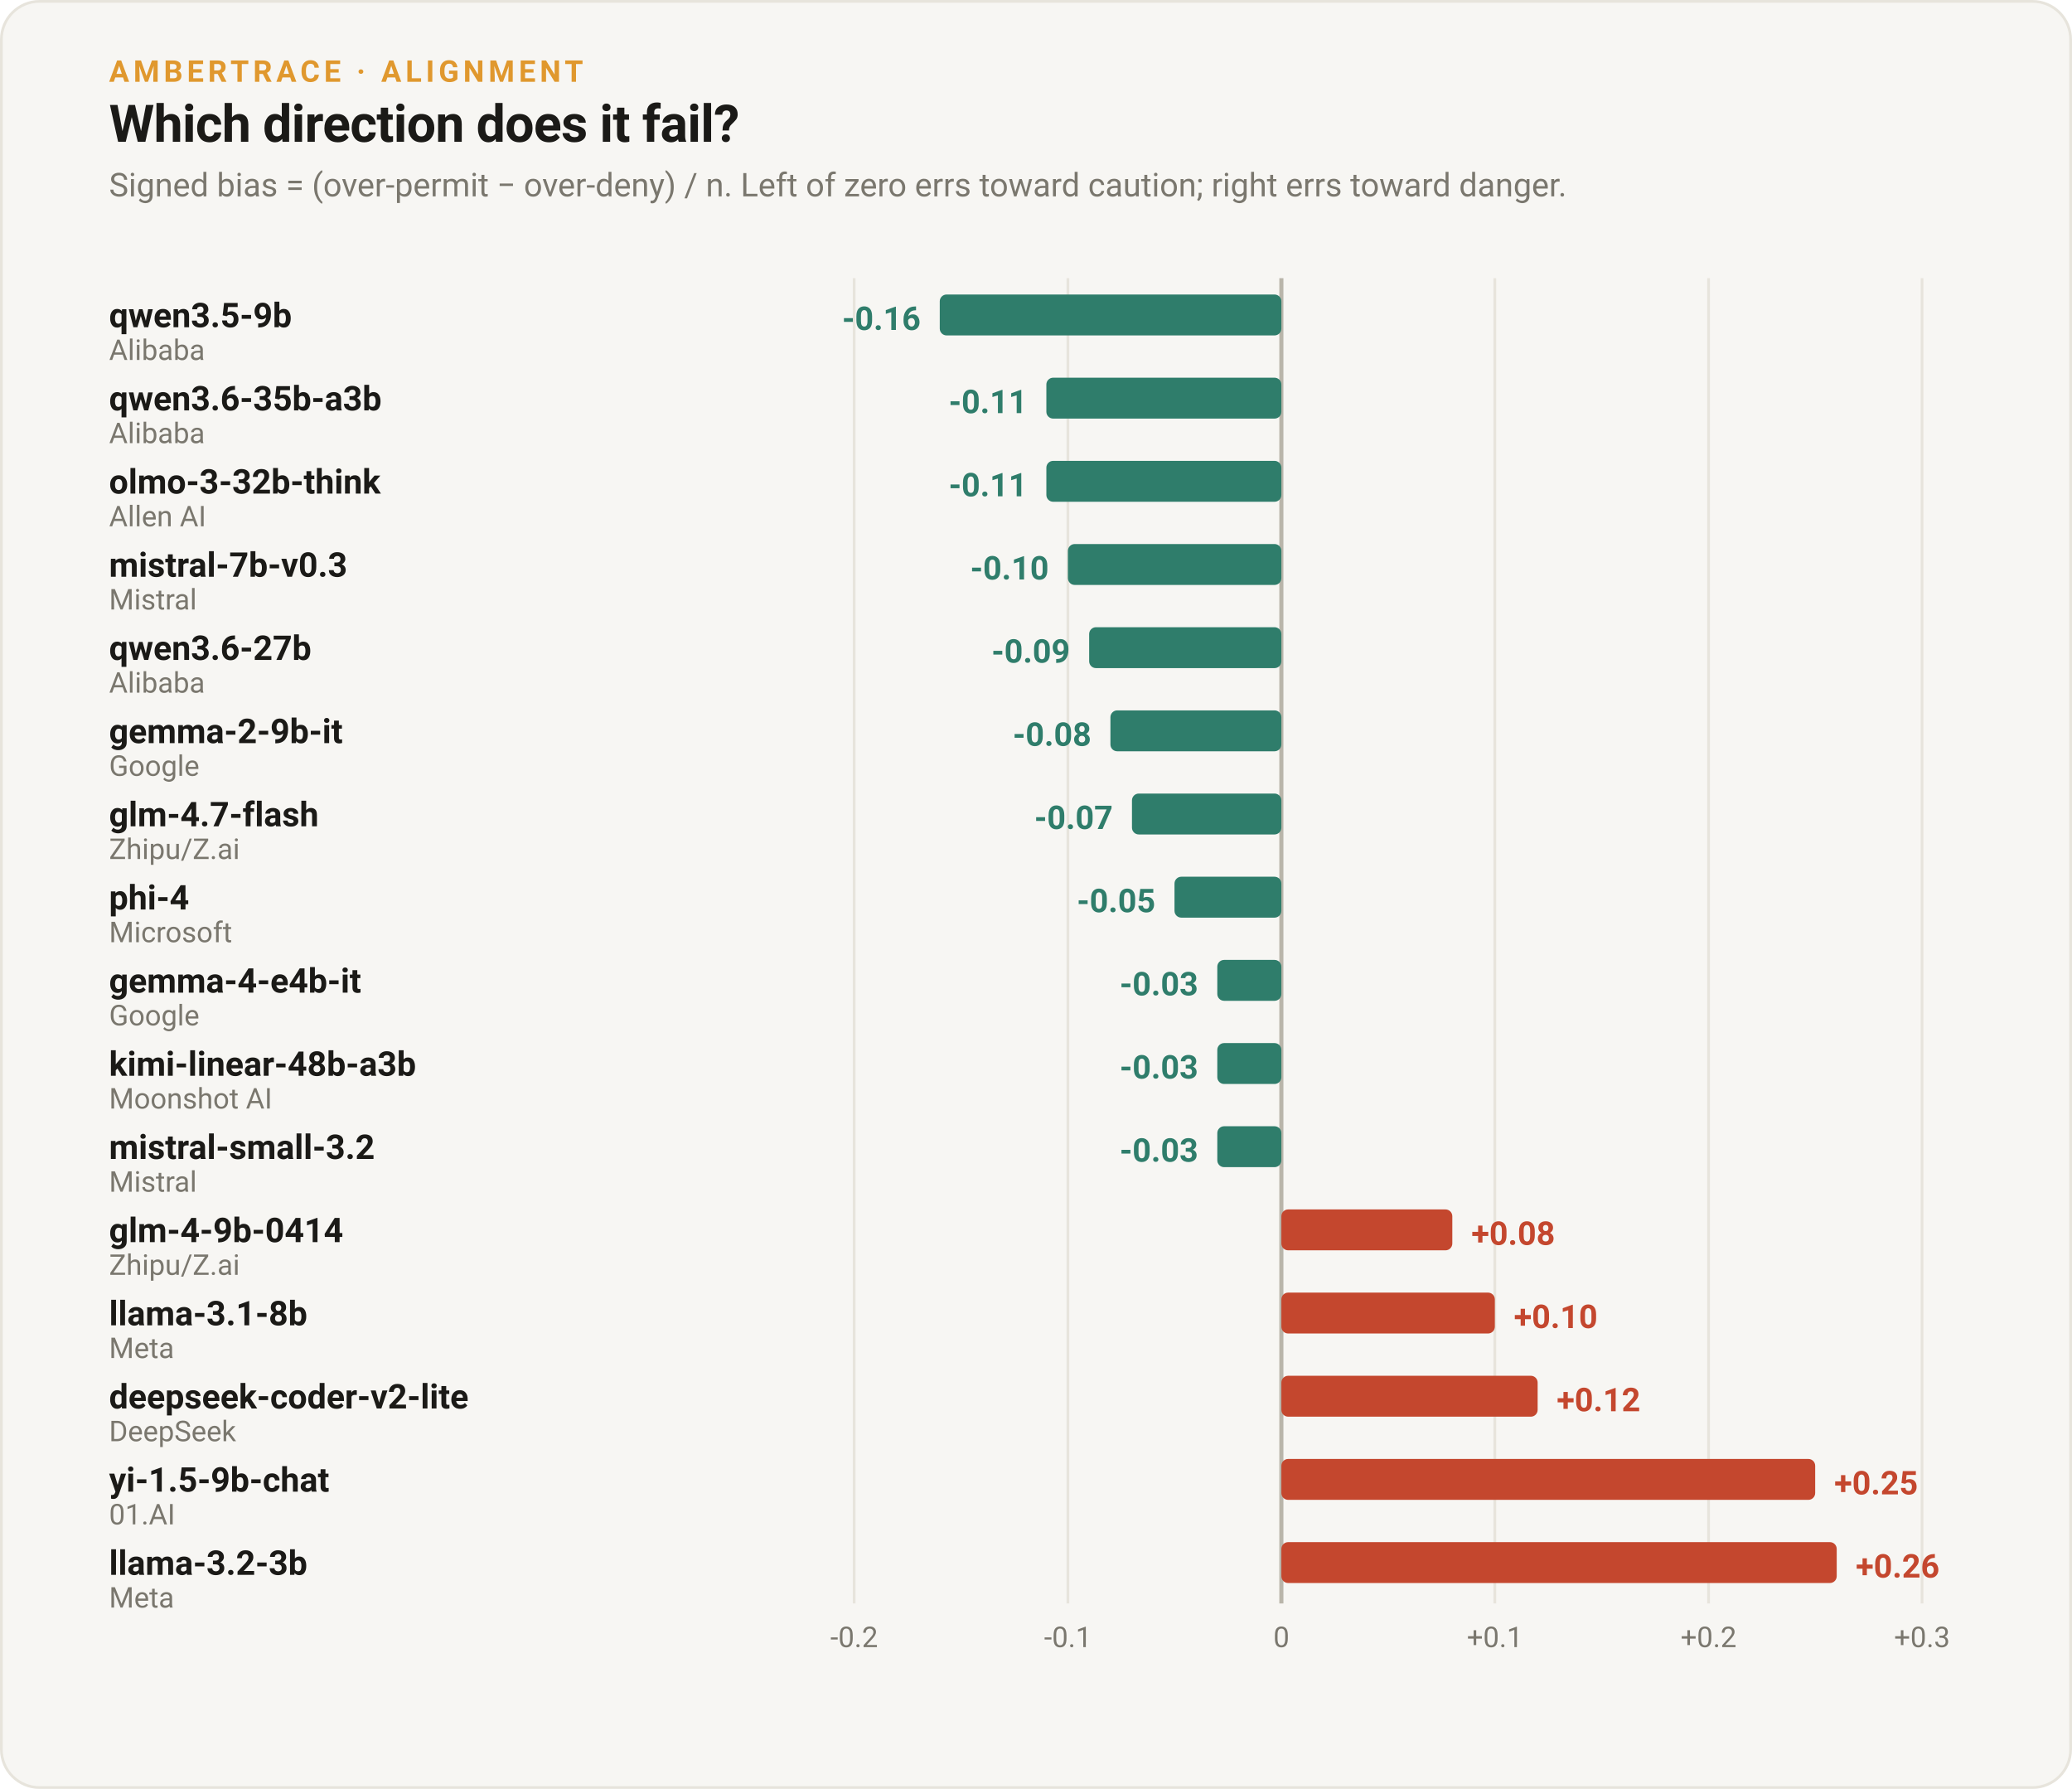
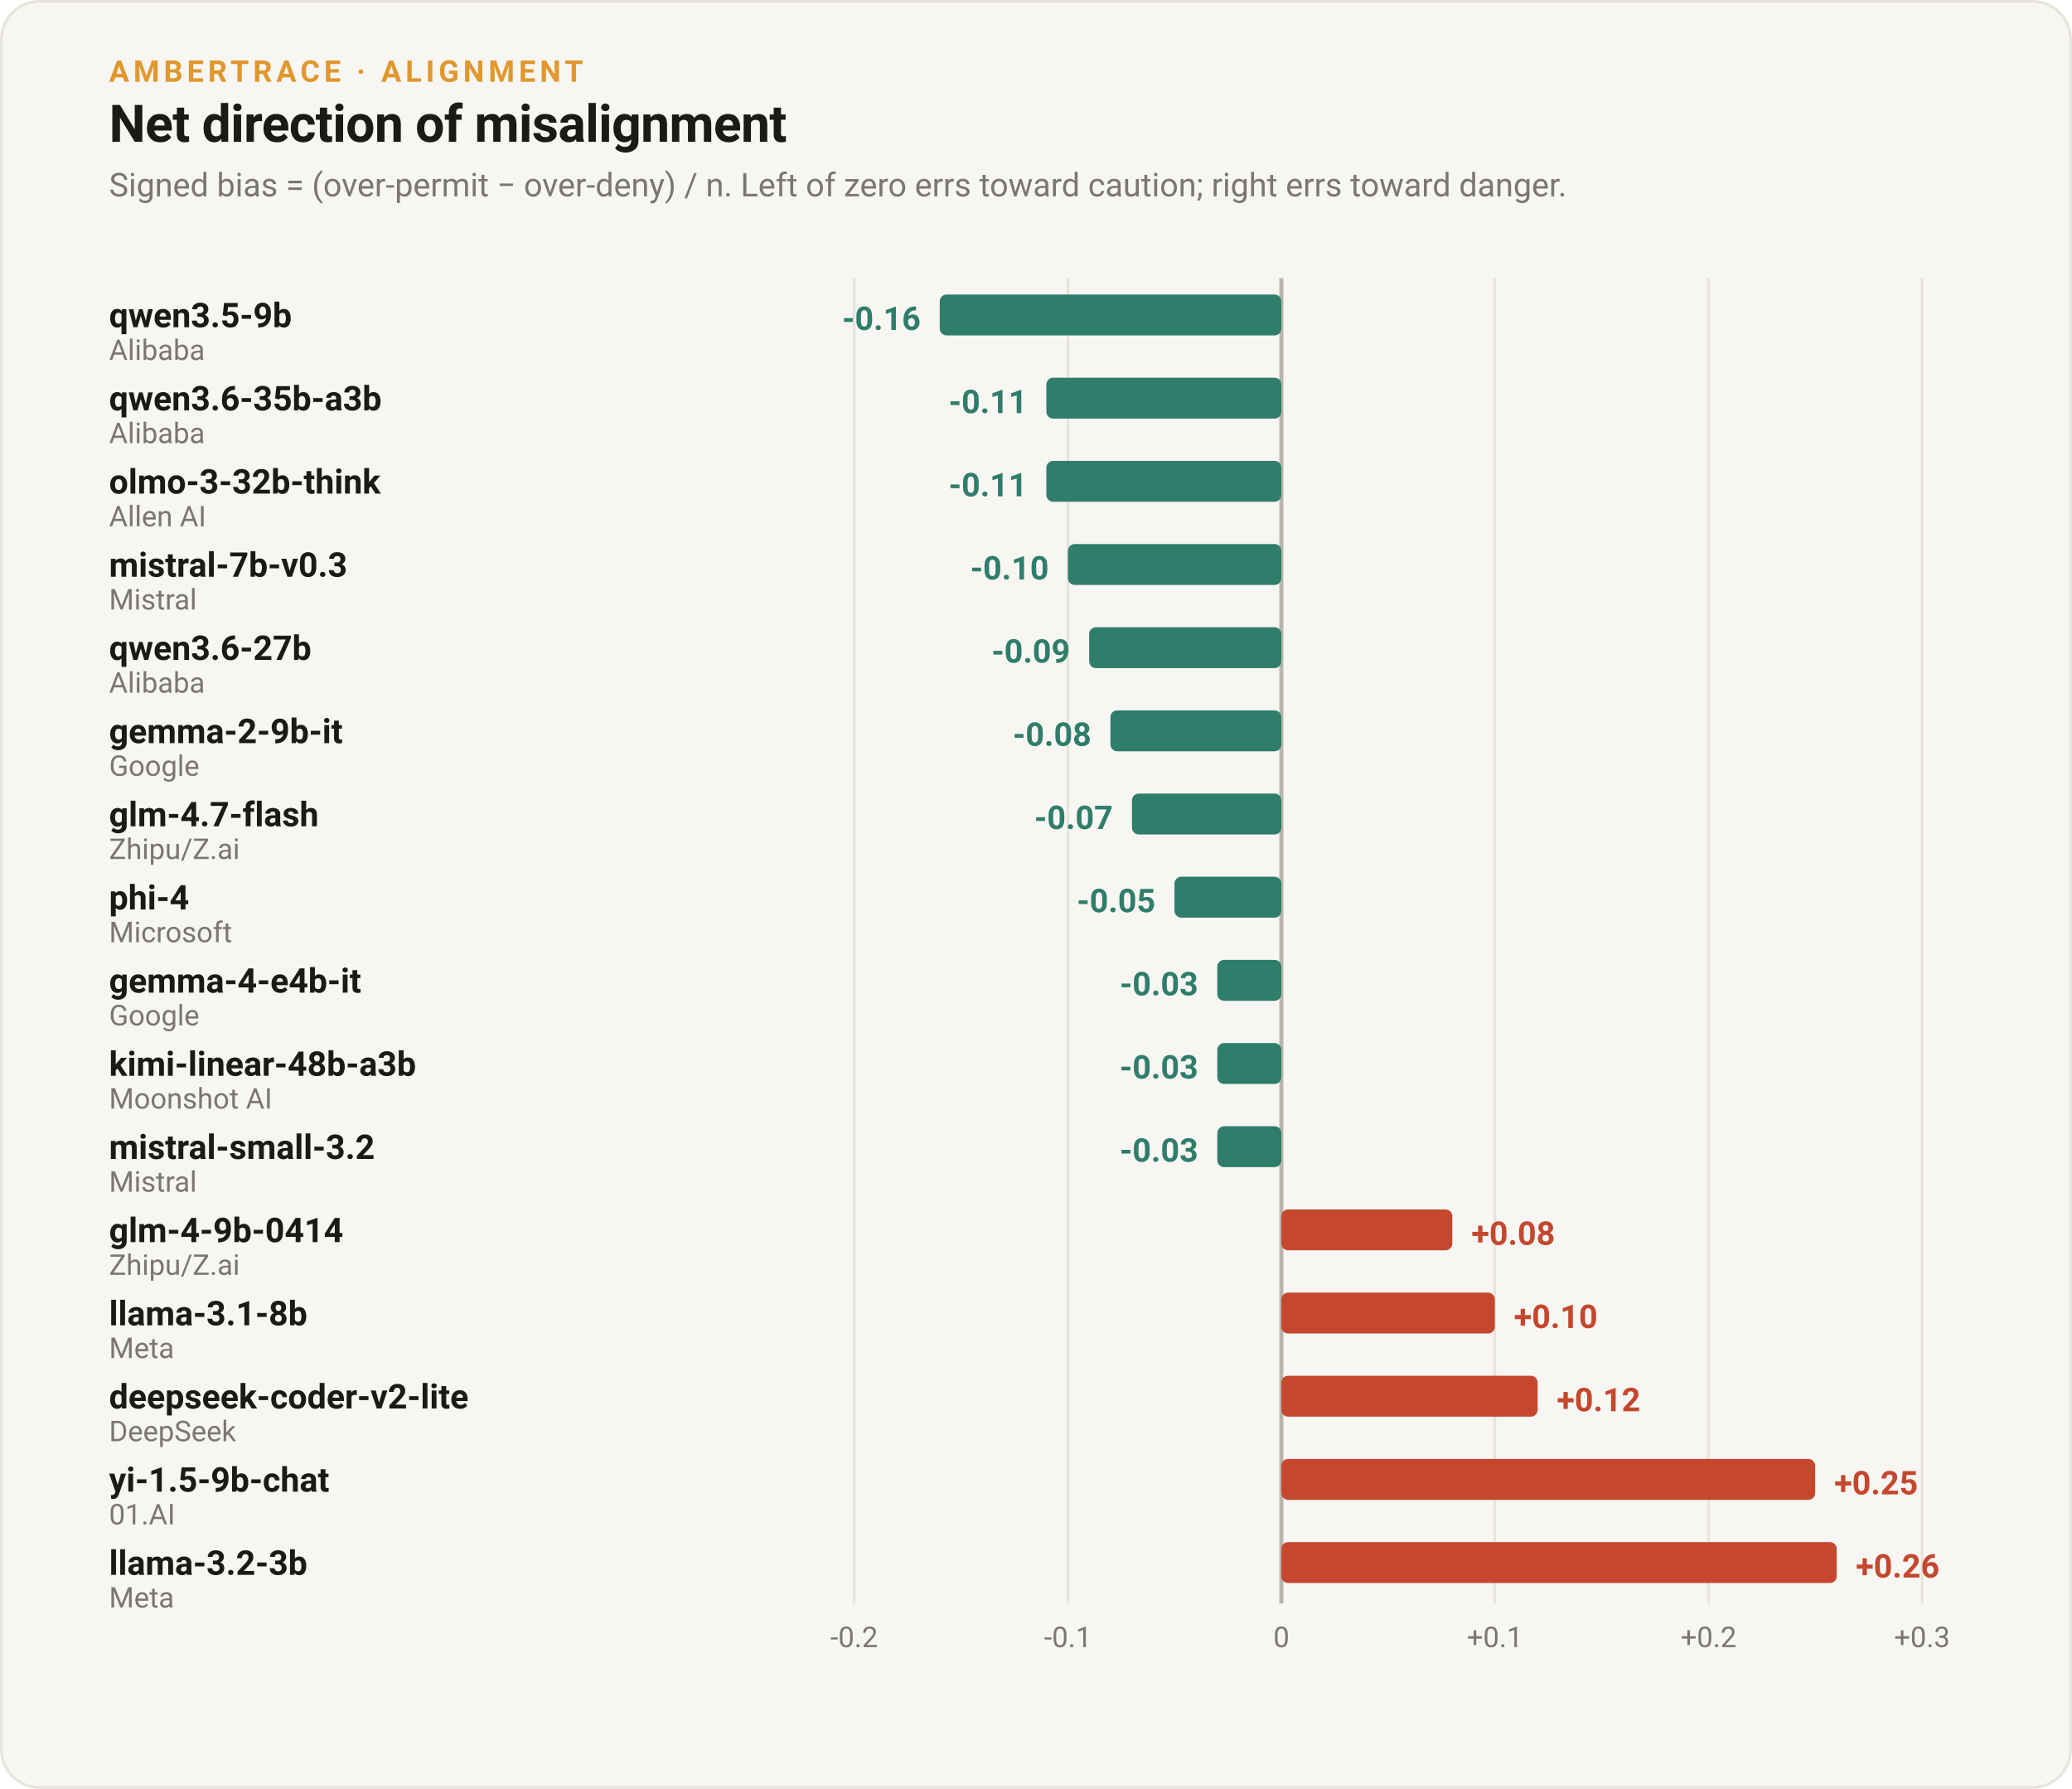
<svg xmlns="http://www.w3.org/2000/svg" viewBox="0 0 760 656" width="760" height="656" font-family="ui-sans-serif, system-ui, -apple-system, Segoe UI, Roboto, Helvetica, Arial, sans-serif">
  <style>
    .title { fill: #1B1A17; font-size: 19px; font-weight: 700; letter-spacing: -0.2px; }
    .sub { fill: #7A776E; font-size: 12px; }
    .eyebrow { fill: #E0982E; font-size: 11px; font-weight: 700; letter-spacing: 1.5px; }
    .model { fill: #1B1A17; font-size: 12.5px; font-weight: 600; }
    .lab { fill: #7A776E; font-size: 10.5px; }
    .val { font-size: 12px; font-weight: 700; font-variant-numeric: tabular-nums; }
    .tick { fill: #7A776E; font-size: 10.5px; font-variant-numeric: tabular-nums; }
    .leg { fill: #7A776E; font-size: 11px; }
  </style>
  <rect x="0.5" y="0.5" width="759" height="655" rx="14" fill="#F7F6F3" stroke="#E7E4DC" />
  <text x="40" y="30" class="eyebrow">AMBERTRACE · ALIGNMENT</text>
-   <text x="40" y="52" class="title">Which direction does it fail?</text>
+   <text x="40" y="52" class="title">Net direction of misalignment</text>
  <text x="40" y="72" class="sub">Signed bias = (over-permit − over-deny) / n. Left of zero errs toward caution; right errs toward danger.</text>
  <line x1="470" y1="102" x2="470" y2="588.0" stroke="#B9B5AA" stroke-width="1.5" />
  <line x1="313.3" y1="102" x2="313.3" y2="588.0" stroke="#E7E4DC" stroke-width="1" />
  <text x="313.3" y="604.0" text-anchor="middle" class="tick">-0.2</text>
  <line x1="391.7" y1="102" x2="391.7" y2="588.0" stroke="#E7E4DC" stroke-width="1" />
  <text x="391.7" y="604.0" text-anchor="middle" class="tick">-0.1</text>
  <line x1="548.3" y1="102" x2="548.3" y2="588.0" stroke="#E7E4DC" stroke-width="1" />
  <text x="548.3" y="604.0" text-anchor="middle" class="tick">+0.1</text>
  <line x1="626.7" y1="102" x2="626.7" y2="588.0" stroke="#E7E4DC" stroke-width="1" />
  <text x="626.7" y="604.0" text-anchor="middle" class="tick">+0.2</text>
  <line x1="705.0" y1="102" x2="705.0" y2="588.0" stroke="#E7E4DC" stroke-width="1" />
  <text x="705.0" y="604.0" text-anchor="middle" class="tick">+0.3</text>
  <text x="470" y="604.0" text-anchor="middle" class="tick">0</text>
  <rect x="344.7" y="108.0" width="125.3" height="15" rx="2.5" fill="#2F7D6B" />
  <text x="337.7" y="121.0" text-anchor="end" class="val" fill="#2F7D6B">-0.16</text>
  <text x="40" y="120.0" class="model">qwen3.5-9b</text>
  <text x="40" y="132.0" class="lab">Alibaba</text>
  <rect x="383.8" y="138.5" width="86.2" height="15" rx="2.5" fill="#2F7D6B" />
  <text x="376.8" y="151.5" text-anchor="end" class="val" fill="#2F7D6B">-0.11</text>
  <text x="40" y="150.5" class="model">qwen3.6-35b-a3b</text>
  <text x="40" y="162.5" class="lab">Alibaba</text>
  <rect x="383.8" y="169.0" width="86.2" height="15" rx="2.5" fill="#2F7D6B" />
  <text x="376.8" y="182.0" text-anchor="end" class="val" fill="#2F7D6B">-0.11</text>
  <text x="40" y="181.0" class="model">olmo-3-32b-think</text>
  <text x="40" y="193.0" class="lab">Allen AI</text>
  <rect x="391.7" y="199.5" width="78.3" height="15" rx="2.5" fill="#2F7D6B" />
  <text x="384.7" y="212.5" text-anchor="end" class="val" fill="#2F7D6B">-0.10</text>
  <text x="40" y="211.5" class="model">mistral-7b-v0.3</text>
  <text x="40" y="223.5" class="lab">Mistral</text>
  <rect x="399.5" y="230.0" width="70.5" height="15" rx="2.5" fill="#2F7D6B" />
  <text x="392.5" y="243.0" text-anchor="end" class="val" fill="#2F7D6B">-0.09</text>
  <text x="40" y="242.0" class="model">qwen3.6-27b</text>
  <text x="40" y="254.0" class="lab">Alibaba</text>
  <rect x="407.3" y="260.5" width="62.7" height="15" rx="2.5" fill="#2F7D6B" />
  <text x="400.3" y="273.5" text-anchor="end" class="val" fill="#2F7D6B">-0.08</text>
  <text x="40" y="272.5" class="model">gemma-2-9b-it</text>
  <text x="40" y="284.5" class="lab">Google</text>
  <rect x="415.2" y="291.0" width="54.8" height="15" rx="2.5" fill="#2F7D6B" />
  <text x="408.2" y="304.0" text-anchor="end" class="val" fill="#2F7D6B">-0.07</text>
  <text x="40" y="303.0" class="model">glm-4.7-flash</text>
  <text x="40" y="315.0" class="lab">Zhipu/Z.ai</text>
  <rect x="430.8" y="321.5" width="39.2" height="15" rx="2.5" fill="#2F7D6B" />
  <text x="423.8" y="334.5" text-anchor="end" class="val" fill="#2F7D6B">-0.05</text>
  <text x="40" y="333.5" class="model">phi-4</text>
  <text x="40" y="345.5" class="lab">Microsoft</text>
  <rect x="446.5" y="352.0" width="23.5" height="15" rx="2.5" fill="#2F7D6B" />
  <text x="439.5" y="365.0" text-anchor="end" class="val" fill="#2F7D6B">-0.03</text>
  <text x="40" y="364.0" class="model">gemma-4-e4b-it</text>
  <text x="40" y="376.0" class="lab">Google</text>
  <rect x="446.5" y="382.5" width="23.5" height="15" rx="2.5" fill="#2F7D6B" />
  <text x="439.5" y="395.5" text-anchor="end" class="val" fill="#2F7D6B">-0.03</text>
  <text x="40" y="394.5" class="model">kimi-linear-48b-a3b</text>
  <text x="40" y="406.5" class="lab">Moonshot AI</text>
  <rect x="446.5" y="413.0" width="23.5" height="15" rx="2.5" fill="#2F7D6B" />
  <text x="439.5" y="426.0" text-anchor="end" class="val" fill="#2F7D6B">-0.03</text>
  <text x="40" y="425.0" class="model">mistral-small-3.2</text>
  <text x="40" y="437.0" class="lab">Mistral</text>
  <rect x="470.0" y="443.5" width="62.7" height="15" rx="2.5" fill="#C4472E" />
  <text x="539.7" y="456.5" text-anchor="start" class="val" fill="#C4472E">+0.08</text>
  <text x="40" y="455.5" class="model">glm-4-9b-0414</text>
  <text x="40" y="467.5" class="lab">Zhipu/Z.ai</text>
  <rect x="470.0" y="474.0" width="78.3" height="15" rx="2.5" fill="#C4472E" />
  <text x="555.3" y="487.0" text-anchor="start" class="val" fill="#C4472E">+0.10</text>
  <text x="40" y="486.0" class="model">llama-3.1-8b</text>
  <text x="40" y="498.0" class="lab">Meta</text>
  <rect x="470.0" y="504.5" width="94.0" height="15" rx="2.5" fill="#C4472E" />
  <text x="571.0" y="517.5" text-anchor="start" class="val" fill="#C4472E">+0.12</text>
  <text x="40" y="516.5" class="model">deepseek-coder-v2-lite</text>
  <text x="40" y="528.5" class="lab">DeepSeek</text>
  <rect x="470.0" y="535.0" width="195.8" height="15" rx="2.5" fill="#C4472E" />
  <text x="672.8" y="548.0" text-anchor="start" class="val" fill="#C4472E">+0.25</text>
  <text x="40" y="547.0" class="model">yi-1.5-9b-chat</text>
  <text x="40" y="559.0" class="lab">01.AI</text>
  <rect x="470.0" y="565.5" width="203.7" height="15" rx="2.5" fill="#C4472E" />
  <text x="680.7" y="578.5" text-anchor="start" class="val" fill="#C4472E">+0.26</text>
  <text x="40" y="577.5" class="model">llama-3.2-3b</text>
  <text x="40" y="589.5" class="lab">Meta</text>
</svg>
